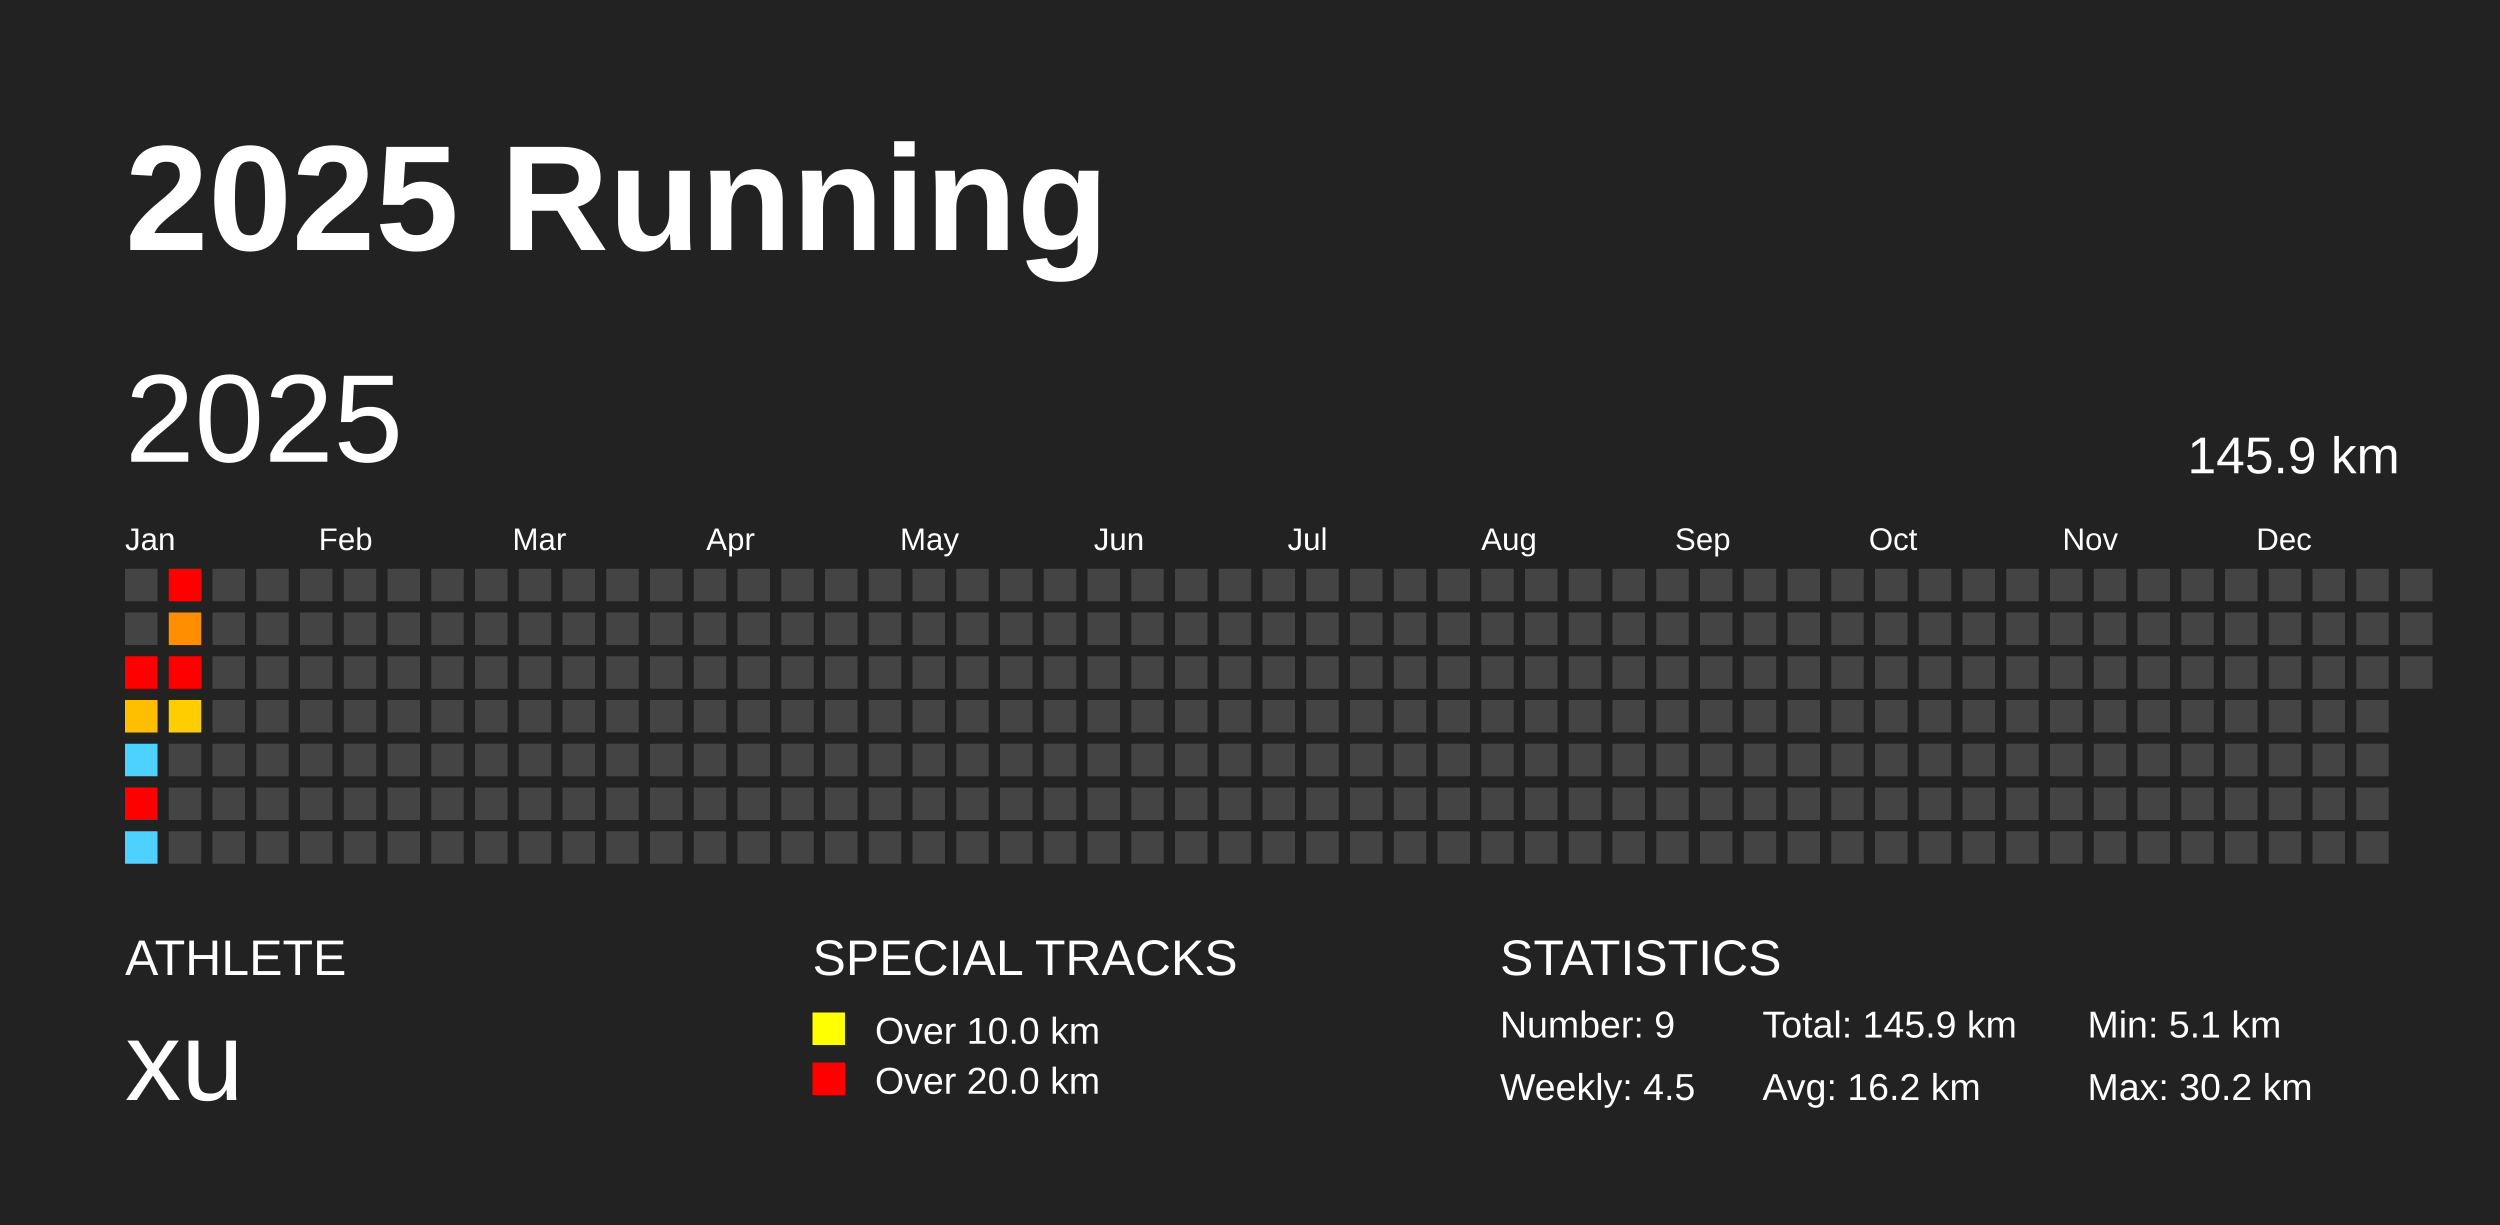
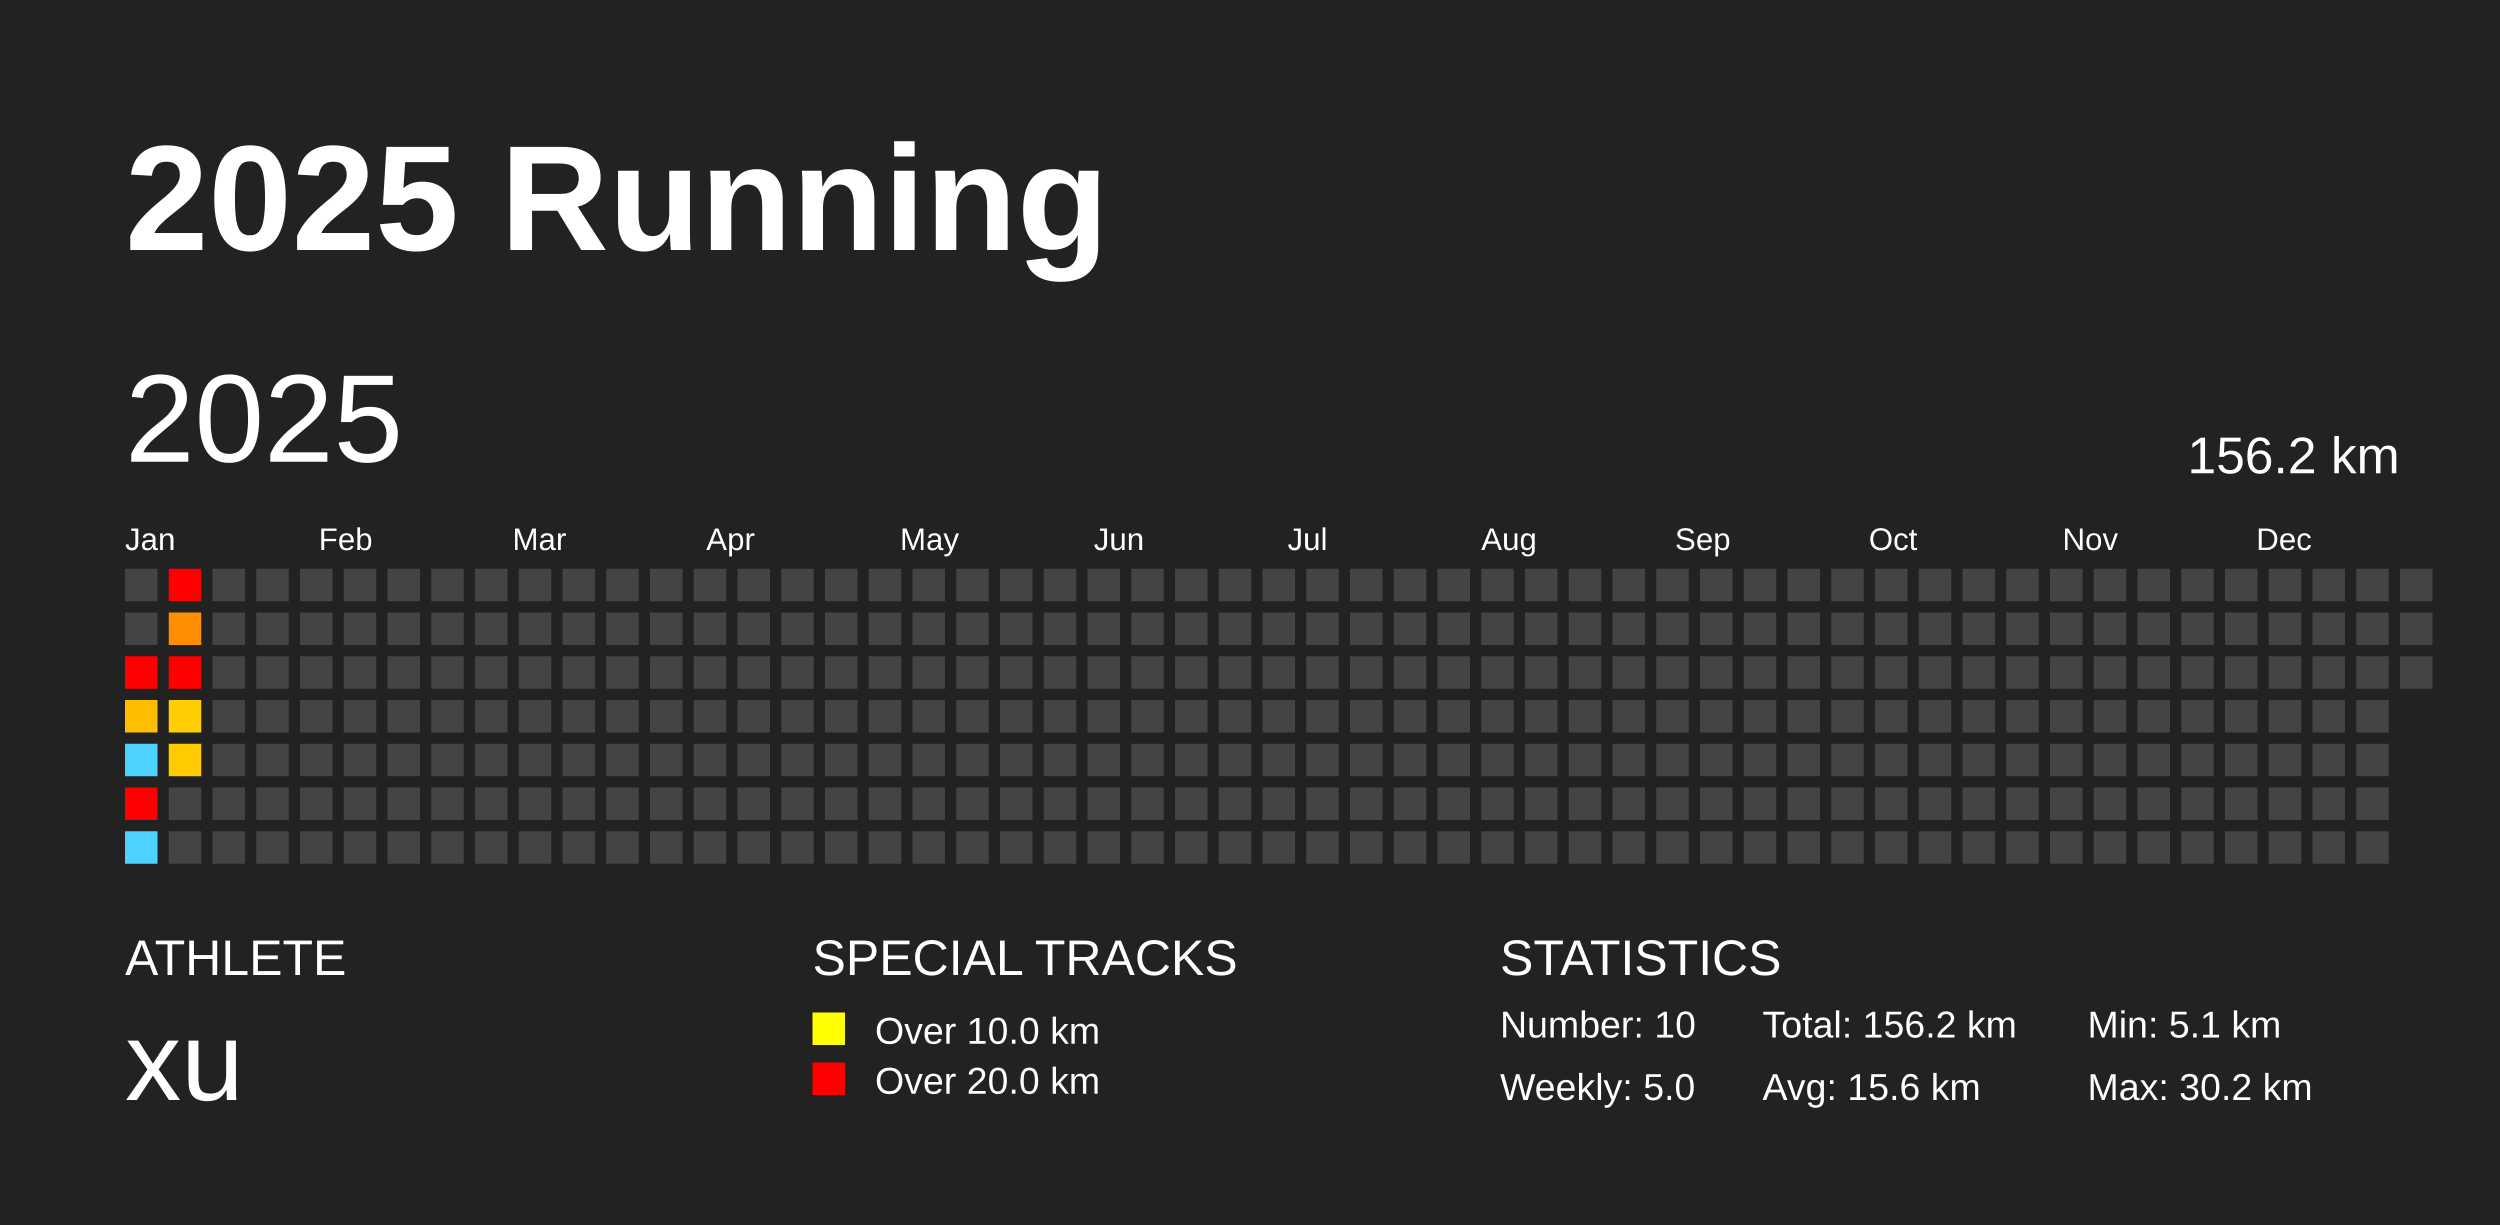
<svg xmlns="http://www.w3.org/2000/svg" baseProfile="full" height="98mm" version="1.1" viewBox="0,0,200,98" width="200mm">
  <defs />
  <rect fill="#222222" height="98" width="200" x="0" y="0" />
  <text fill="#FFFFFF" style="font-size:12px; font-family:Arial; font-weight:bold;" x="10" y="20">2025 Running</text>
  <text fill="#FFFFFF" style="font-size:4px; font-family:Arial" x="10" y="78">ATHLETE</text>
  <text fill="#FFFFFF" style="font-size:9px; font-family:Arial" x="10" y="88">xu</text>
  <text fill="#FFFFFF" style="font-size:4px; font-family:Arial" x="65" y="78">SPECIAL TRACKS</text>
  <rect fill="yellow" height="2.6" width="2.6" x="65" y="81" />
  <text fill="#FFFFFF" style="font-size:3px; font-family:Arial" x="70" y="83.5">Over 10.0 km</text>
  <rect fill="red" height="2.6" width="2.6" x="65" y="85" />
  <text fill="#FFFFFF" style="font-size:3px; font-family:Arial" x="70" y="87.5">Over 20.0 km</text>
  <text fill="#FFFFFF" style="font-size:4px; font-family:Arial" x="120" y="78">STATISTICS</text>
-   <text fill="#FFFFFF" style="font-size:3px; font-family:Arial" x="120" y="83">Number: 9</text>
-   <text fill="#FFFFFF" style="font-size:3px; font-family:Arial" x="120" y="88">Weekly: 4.5</text>
-   <text fill="#FFFFFF" style="font-size:3px; font-family:Arial" x="141" y="83">Total: 145.9 km</text>
-   <text fill="#FFFFFF" style="font-size:3px; font-family:Arial" x="141" y="88">Avg: 16.2 km</text>
+   <text fill="#FFFFFF" style="font-size:3px; font-family:Arial" x="120" y="83">Number: 10</text>
+   <text fill="#FFFFFF" style="font-size:3px; font-family:Arial" x="120" y="88">Weekly: 5.0</text>
+   <text fill="#FFFFFF" style="font-size:3px; font-family:Arial" x="141" y="83">Total: 156.2 km</text>
+   <text fill="#FFFFFF" style="font-size:3px; font-family:Arial" x="141" y="88">Avg: 15.6 km</text>
  <text fill="#FFFFFF" style="font-size:3px; font-family:Arial" x="167" y="83">Min: 5.1 km</text>
  <text fill="#FFFFFF" style="font-size:3px; font-family:Arial" x="167" y="88">Max: 30.2 km</text>
  <text dominant-baseline="hanging" fill="#FFFFFF" style="font-size:10.0px; font-family:Arial;" x="10" y="30">2025</text>
-   <text dominant-baseline="hanging" fill="#FFFFFF" style="font-size:4.125px; font-family:Arial;" x="175" y="35">145.9 km</text>
+   <text dominant-baseline="hanging" fill="#FFFFFF" style="font-size:4.125px; font-family:Arial;" x="175" y="35">156.2 km</text>
  <text fill="#FFFFFF" style="font-size:2.5px; font-family:Arial" x="10.0" y="44">Jan</text>
  <text fill="#FFFFFF" style="font-size:2.5px; font-family:Arial" x="25.5" y="44">Feb</text>
  <text fill="#FFFFFF" style="font-size:2.5px; font-family:Arial" x="41.0" y="44">Mar</text>
  <text fill="#FFFFFF" style="font-size:2.5px; font-family:Arial" x="56.5" y="44">Apr</text>
  <text fill="#FFFFFF" style="font-size:2.5px; font-family:Arial" x="72.0" y="44">May</text>
  <text fill="#FFFFFF" style="font-size:2.5px; font-family:Arial" x="87.5" y="44">Jun</text>
  <text fill="#FFFFFF" style="font-size:2.5px; font-family:Arial" x="103.0" y="44">Jul</text>
  <text fill="#FFFFFF" style="font-size:2.5px; font-family:Arial" x="118.5" y="44">Aug</text>
  <text fill="#FFFFFF" style="font-size:2.5px; font-family:Arial" x="134.0" y="44">Sep</text>
  <text fill="#FFFFFF" style="font-size:2.5px; font-family:Arial" x="149.5" y="44">Oct</text>
  <text fill="#FFFFFF" style="font-size:2.5px; font-family:Arial" x="165.0" y="44">Nov</text>
  <text fill="#FFFFFF" style="font-size:2.5px; font-family:Arial" x="180.5" y="44">Dec</text>
  <rect fill="#444444" height="2.6" width="2.6" x="10.0" y="45.5" />
  <rect fill="#444444" height="2.6" width="2.6" x="10.0" y="49.0" />
  <rect fill="red" height="2.6" width="2.6" x="10.0" y="52.5" />
  <rect fill="#ffbe00" height="2.6" width="2.6" x="10.0" y="56.0" />
  <rect fill="#4dd2ff" height="2.6" width="2.6" x="10.0" y="59.5" />
  <rect fill="red" height="2.6" width="2.6" x="10.0" y="63.0" />
  <rect fill="#4dd2ff" height="2.6" width="2.6" x="10.0" y="66.5" />
  <rect fill="red" height="2.6" width="2.6" x="13.5" y="45.5" />
  <rect fill="#ff8f00" height="2.6" width="2.6" x="13.5" y="49.0" />
  <rect fill="red" height="2.6" width="2.6" x="13.5" y="52.5" />
  <rect fill="#ffcd00" height="2.6" width="2.6" x="13.5" y="56.0" />
-   <rect fill="#444444" height="2.6" width="2.6" x="13.5" y="59.5" />
+   <rect fill="#ffca00" height="2.6" width="2.6" x="13.5" y="59.5" />
  <rect fill="#444444" height="2.6" width="2.6" x="13.5" y="63.0" />
  <rect fill="#444444" height="2.6" width="2.6" x="13.5" y="66.5" />
  <rect fill="#444444" height="2.6" width="2.6" x="17.0" y="45.5" />
  <rect fill="#444444" height="2.6" width="2.6" x="17.0" y="49.0" />
  <rect fill="#444444" height="2.6" width="2.6" x="17.0" y="52.5" />
  <rect fill="#444444" height="2.6" width="2.6" x="17.0" y="56.0" />
  <rect fill="#444444" height="2.6" width="2.6" x="17.0" y="59.5" />
  <rect fill="#444444" height="2.6" width="2.6" x="17.0" y="63.0" />
  <rect fill="#444444" height="2.6" width="2.6" x="17.0" y="66.5" />
  <rect fill="#444444" height="2.6" width="2.6" x="20.5" y="45.5" />
  <rect fill="#444444" height="2.6" width="2.6" x="20.5" y="49.0" />
  <rect fill="#444444" height="2.6" width="2.6" x="20.5" y="52.5" />
  <rect fill="#444444" height="2.6" width="2.6" x="20.5" y="56.0" />
  <rect fill="#444444" height="2.6" width="2.6" x="20.5" y="59.5" />
  <rect fill="#444444" height="2.6" width="2.6" x="20.5" y="63.0" />
  <rect fill="#444444" height="2.6" width="2.6" x="20.5" y="66.5" />
  <rect fill="#444444" height="2.6" width="2.6" x="24.0" y="45.5" />
  <rect fill="#444444" height="2.6" width="2.6" x="24.0" y="49.0" />
  <rect fill="#444444" height="2.6" width="2.6" x="24.0" y="52.5" />
  <rect fill="#444444" height="2.6" width="2.6" x="24.0" y="56.0" />
  <rect fill="#444444" height="2.6" width="2.6" x="24.0" y="59.5" />
  <rect fill="#444444" height="2.6" width="2.6" x="24.0" y="63.0" />
  <rect fill="#444444" height="2.6" width="2.6" x="24.0" y="66.5" />
  <rect fill="#444444" height="2.6" width="2.6" x="27.5" y="45.5" />
  <rect fill="#444444" height="2.6" width="2.6" x="27.5" y="49.0" />
  <rect fill="#444444" height="2.6" width="2.6" x="27.5" y="52.5" />
  <rect fill="#444444" height="2.6" width="2.6" x="27.5" y="56.0" />
  <rect fill="#444444" height="2.6" width="2.6" x="27.5" y="59.5" />
  <rect fill="#444444" height="2.6" width="2.6" x="27.5" y="63.0" />
  <rect fill="#444444" height="2.6" width="2.6" x="27.5" y="66.5" />
  <rect fill="#444444" height="2.6" width="2.6" x="31.0" y="45.5" />
  <rect fill="#444444" height="2.6" width="2.6" x="31.0" y="49.0" />
  <rect fill="#444444" height="2.6" width="2.6" x="31.0" y="52.5" />
  <rect fill="#444444" height="2.6" width="2.6" x="31.0" y="56.0" />
  <rect fill="#444444" height="2.6" width="2.6" x="31.0" y="59.5" />
  <rect fill="#444444" height="2.6" width="2.6" x="31.0" y="63.0" />
  <rect fill="#444444" height="2.6" width="2.6" x="31.0" y="66.5" />
  <rect fill="#444444" height="2.6" width="2.6" x="34.5" y="45.5" />
  <rect fill="#444444" height="2.6" width="2.6" x="34.5" y="49.0" />
  <rect fill="#444444" height="2.6" width="2.6" x="34.5" y="52.5" />
  <rect fill="#444444" height="2.6" width="2.6" x="34.5" y="56.0" />
  <rect fill="#444444" height="2.6" width="2.6" x="34.5" y="59.5" />
  <rect fill="#444444" height="2.6" width="2.6" x="34.5" y="63.0" />
  <rect fill="#444444" height="2.6" width="2.6" x="34.5" y="66.5" />
  <rect fill="#444444" height="2.6" width="2.6" x="38.0" y="45.5" />
  <rect fill="#444444" height="2.6" width="2.6" x="38.0" y="49.0" />
  <rect fill="#444444" height="2.6" width="2.6" x="38.0" y="52.5" />
  <rect fill="#444444" height="2.6" width="2.6" x="38.0" y="56.0" />
  <rect fill="#444444" height="2.6" width="2.6" x="38.0" y="59.5" />
  <rect fill="#444444" height="2.6" width="2.6" x="38.0" y="63.0" />
  <rect fill="#444444" height="2.6" width="2.6" x="38.0" y="66.5" />
  <rect fill="#444444" height="2.6" width="2.6" x="41.5" y="45.5" />
  <rect fill="#444444" height="2.6" width="2.6" x="41.5" y="49.0" />
  <rect fill="#444444" height="2.6" width="2.6" x="41.5" y="52.5" />
  <rect fill="#444444" height="2.6" width="2.6" x="41.5" y="56.0" />
  <rect fill="#444444" height="2.6" width="2.6" x="41.5" y="59.5" />
  <rect fill="#444444" height="2.6" width="2.6" x="41.5" y="63.0" />
  <rect fill="#444444" height="2.6" width="2.6" x="41.5" y="66.5" />
  <rect fill="#444444" height="2.6" width="2.6" x="45.0" y="45.5" />
  <rect fill="#444444" height="2.6" width="2.6" x="45.0" y="49.0" />
  <rect fill="#444444" height="2.6" width="2.6" x="45.0" y="52.5" />
  <rect fill="#444444" height="2.6" width="2.6" x="45.0" y="56.0" />
  <rect fill="#444444" height="2.6" width="2.6" x="45.0" y="59.5" />
  <rect fill="#444444" height="2.6" width="2.6" x="45.0" y="63.0" />
  <rect fill="#444444" height="2.6" width="2.6" x="45.0" y="66.5" />
  <rect fill="#444444" height="2.6" width="2.6" x="48.5" y="45.5" />
  <rect fill="#444444" height="2.6" width="2.6" x="48.5" y="49.0" />
  <rect fill="#444444" height="2.6" width="2.6" x="48.5" y="52.5" />
  <rect fill="#444444" height="2.6" width="2.6" x="48.5" y="56.0" />
  <rect fill="#444444" height="2.6" width="2.6" x="48.5" y="59.5" />
  <rect fill="#444444" height="2.6" width="2.6" x="48.5" y="63.0" />
  <rect fill="#444444" height="2.6" width="2.6" x="48.5" y="66.5" />
  <rect fill="#444444" height="2.6" width="2.6" x="52.0" y="45.5" />
  <rect fill="#444444" height="2.6" width="2.6" x="52.0" y="49.0" />
  <rect fill="#444444" height="2.6" width="2.6" x="52.0" y="52.5" />
  <rect fill="#444444" height="2.6" width="2.6" x="52.0" y="56.0" />
  <rect fill="#444444" height="2.6" width="2.6" x="52.0" y="59.5" />
  <rect fill="#444444" height="2.6" width="2.6" x="52.0" y="63.0" />
  <rect fill="#444444" height="2.6" width="2.6" x="52.0" y="66.5" />
  <rect fill="#444444" height="2.6" width="2.6" x="55.5" y="45.5" />
  <rect fill="#444444" height="2.6" width="2.6" x="55.5" y="49.0" />
  <rect fill="#444444" height="2.6" width="2.6" x="55.5" y="52.5" />
  <rect fill="#444444" height="2.6" width="2.6" x="55.5" y="56.0" />
  <rect fill="#444444" height="2.6" width="2.6" x="55.5" y="59.5" />
  <rect fill="#444444" height="2.6" width="2.6" x="55.5" y="63.0" />
  <rect fill="#444444" height="2.6" width="2.6" x="55.5" y="66.5" />
  <rect fill="#444444" height="2.6" width="2.6" x="59.0" y="45.5" />
  <rect fill="#444444" height="2.6" width="2.6" x="59.0" y="49.0" />
  <rect fill="#444444" height="2.6" width="2.6" x="59.0" y="52.5" />
  <rect fill="#444444" height="2.6" width="2.6" x="59.0" y="56.0" />
  <rect fill="#444444" height="2.6" width="2.6" x="59.0" y="59.5" />
  <rect fill="#444444" height="2.6" width="2.6" x="59.0" y="63.0" />
  <rect fill="#444444" height="2.6" width="2.6" x="59.0" y="66.5" />
  <rect fill="#444444" height="2.6" width="2.6" x="62.5" y="45.5" />
  <rect fill="#444444" height="2.6" width="2.6" x="62.5" y="49.0" />
  <rect fill="#444444" height="2.6" width="2.6" x="62.5" y="52.5" />
  <rect fill="#444444" height="2.6" width="2.6" x="62.5" y="56.0" />
  <rect fill="#444444" height="2.6" width="2.6" x="62.5" y="59.5" />
  <rect fill="#444444" height="2.6" width="2.6" x="62.5" y="63.0" />
  <rect fill="#444444" height="2.6" width="2.6" x="62.5" y="66.5" />
  <rect fill="#444444" height="2.6" width="2.6" x="66.0" y="45.5" />
  <rect fill="#444444" height="2.6" width="2.6" x="66.0" y="49.0" />
  <rect fill="#444444" height="2.6" width="2.6" x="66.0" y="52.5" />
  <rect fill="#444444" height="2.6" width="2.6" x="66.0" y="56.0" />
  <rect fill="#444444" height="2.6" width="2.6" x="66.0" y="59.5" />
  <rect fill="#444444" height="2.6" width="2.6" x="66.0" y="63.0" />
  <rect fill="#444444" height="2.6" width="2.6" x="66.0" y="66.5" />
  <rect fill="#444444" height="2.6" width="2.6" x="69.5" y="45.5" />
  <rect fill="#444444" height="2.6" width="2.6" x="69.5" y="49.0" />
  <rect fill="#444444" height="2.6" width="2.6" x="69.5" y="52.5" />
  <rect fill="#444444" height="2.6" width="2.6" x="69.5" y="56.0" />
  <rect fill="#444444" height="2.6" width="2.6" x="69.5" y="59.5" />
  <rect fill="#444444" height="2.6" width="2.6" x="69.5" y="63.0" />
  <rect fill="#444444" height="2.6" width="2.6" x="69.5" y="66.5" />
  <rect fill="#444444" height="2.6" width="2.6" x="73.0" y="45.5" />
  <rect fill="#444444" height="2.6" width="2.6" x="73.0" y="49.0" />
  <rect fill="#444444" height="2.6" width="2.6" x="73.0" y="52.5" />
  <rect fill="#444444" height="2.6" width="2.6" x="73.0" y="56.0" />
  <rect fill="#444444" height="2.6" width="2.6" x="73.0" y="59.5" />
  <rect fill="#444444" height="2.6" width="2.6" x="73.0" y="63.0" />
  <rect fill="#444444" height="2.6" width="2.6" x="73.0" y="66.5" />
  <rect fill="#444444" height="2.6" width="2.6" x="76.5" y="45.5" />
  <rect fill="#444444" height="2.6" width="2.6" x="76.5" y="49.0" />
  <rect fill="#444444" height="2.6" width="2.6" x="76.5" y="52.5" />
  <rect fill="#444444" height="2.6" width="2.6" x="76.5" y="56.0" />
  <rect fill="#444444" height="2.6" width="2.6" x="76.5" y="59.5" />
  <rect fill="#444444" height="2.6" width="2.6" x="76.5" y="63.0" />
  <rect fill="#444444" height="2.6" width="2.6" x="76.5" y="66.5" />
  <rect fill="#444444" height="2.6" width="2.6" x="80.0" y="45.5" />
  <rect fill="#444444" height="2.6" width="2.6" x="80.0" y="49.0" />
  <rect fill="#444444" height="2.6" width="2.6" x="80.0" y="52.5" />
  <rect fill="#444444" height="2.6" width="2.6" x="80.0" y="56.0" />
  <rect fill="#444444" height="2.6" width="2.6" x="80.0" y="59.5" />
  <rect fill="#444444" height="2.6" width="2.6" x="80.0" y="63.0" />
  <rect fill="#444444" height="2.6" width="2.6" x="80.0" y="66.5" />
  <rect fill="#444444" height="2.6" width="2.6" x="83.5" y="45.5" />
  <rect fill="#444444" height="2.6" width="2.6" x="83.5" y="49.0" />
  <rect fill="#444444" height="2.6" width="2.6" x="83.5" y="52.5" />
  <rect fill="#444444" height="2.6" width="2.6" x="83.5" y="56.0" />
  <rect fill="#444444" height="2.6" width="2.6" x="83.5" y="59.5" />
  <rect fill="#444444" height="2.6" width="2.6" x="83.5" y="63.0" />
  <rect fill="#444444" height="2.6" width="2.6" x="83.5" y="66.5" />
  <rect fill="#444444" height="2.6" width="2.6" x="87.0" y="45.5" />
  <rect fill="#444444" height="2.6" width="2.6" x="87.0" y="49.0" />
  <rect fill="#444444" height="2.6" width="2.6" x="87.0" y="52.5" />
  <rect fill="#444444" height="2.6" width="2.6" x="87.0" y="56.0" />
  <rect fill="#444444" height="2.6" width="2.6" x="87.0" y="59.5" />
  <rect fill="#444444" height="2.6" width="2.6" x="87.0" y="63.0" />
  <rect fill="#444444" height="2.6" width="2.6" x="87.0" y="66.5" />
  <rect fill="#444444" height="2.6" width="2.6" x="90.5" y="45.5" />
  <rect fill="#444444" height="2.6" width="2.6" x="90.5" y="49.0" />
  <rect fill="#444444" height="2.6" width="2.6" x="90.5" y="52.5" />
  <rect fill="#444444" height="2.6" width="2.6" x="90.5" y="56.0" />
  <rect fill="#444444" height="2.6" width="2.6" x="90.5" y="59.5" />
  <rect fill="#444444" height="2.6" width="2.6" x="90.5" y="63.0" />
  <rect fill="#444444" height="2.6" width="2.6" x="90.5" y="66.5" />
  <rect fill="#444444" height="2.6" width="2.6" x="94.0" y="45.5" />
  <rect fill="#444444" height="2.6" width="2.6" x="94.0" y="49.0" />
  <rect fill="#444444" height="2.6" width="2.6" x="94.0" y="52.5" />
  <rect fill="#444444" height="2.6" width="2.6" x="94.0" y="56.0" />
  <rect fill="#444444" height="2.6" width="2.6" x="94.0" y="59.5" />
  <rect fill="#444444" height="2.6" width="2.6" x="94.0" y="63.0" />
  <rect fill="#444444" height="2.6" width="2.6" x="94.0" y="66.5" />
  <rect fill="#444444" height="2.6" width="2.6" x="97.5" y="45.5" />
  <rect fill="#444444" height="2.6" width="2.6" x="97.5" y="49.0" />
  <rect fill="#444444" height="2.6" width="2.6" x="97.5" y="52.5" />
  <rect fill="#444444" height="2.6" width="2.6" x="97.5" y="56.0" />
  <rect fill="#444444" height="2.6" width="2.6" x="97.5" y="59.5" />
  <rect fill="#444444" height="2.6" width="2.6" x="97.5" y="63.0" />
  <rect fill="#444444" height="2.6" width="2.6" x="97.5" y="66.5" />
  <rect fill="#444444" height="2.6" width="2.6" x="101.0" y="45.5" />
  <rect fill="#444444" height="2.6" width="2.6" x="101.0" y="49.0" />
  <rect fill="#444444" height="2.6" width="2.6" x="101.0" y="52.5" />
  <rect fill="#444444" height="2.6" width="2.6" x="101.0" y="56.0" />
  <rect fill="#444444" height="2.6" width="2.6" x="101.0" y="59.5" />
  <rect fill="#444444" height="2.6" width="2.6" x="101.0" y="63.0" />
  <rect fill="#444444" height="2.6" width="2.6" x="101.0" y="66.5" />
  <rect fill="#444444" height="2.6" width="2.6" x="104.5" y="45.5" />
  <rect fill="#444444" height="2.6" width="2.6" x="104.5" y="49.0" />
  <rect fill="#444444" height="2.6" width="2.6" x="104.5" y="52.5" />
  <rect fill="#444444" height="2.6" width="2.6" x="104.5" y="56.0" />
  <rect fill="#444444" height="2.6" width="2.6" x="104.5" y="59.5" />
  <rect fill="#444444" height="2.6" width="2.6" x="104.5" y="63.0" />
  <rect fill="#444444" height="2.6" width="2.6" x="104.5" y="66.5" />
  <rect fill="#444444" height="2.6" width="2.6" x="108.0" y="45.5" />
  <rect fill="#444444" height="2.6" width="2.6" x="108.0" y="49.0" />
  <rect fill="#444444" height="2.6" width="2.6" x="108.0" y="52.5" />
  <rect fill="#444444" height="2.6" width="2.6" x="108.0" y="56.0" />
  <rect fill="#444444" height="2.6" width="2.6" x="108.0" y="59.5" />
  <rect fill="#444444" height="2.6" width="2.6" x="108.0" y="63.0" />
  <rect fill="#444444" height="2.6" width="2.6" x="108.0" y="66.5" />
  <rect fill="#444444" height="2.6" width="2.6" x="111.5" y="45.5" />
  <rect fill="#444444" height="2.6" width="2.6" x="111.5" y="49.0" />
  <rect fill="#444444" height="2.6" width="2.6" x="111.5" y="52.5" />
  <rect fill="#444444" height="2.6" width="2.6" x="111.5" y="56.0" />
  <rect fill="#444444" height="2.6" width="2.6" x="111.5" y="59.5" />
  <rect fill="#444444" height="2.6" width="2.6" x="111.5" y="63.0" />
  <rect fill="#444444" height="2.6" width="2.6" x="111.5" y="66.5" />
  <rect fill="#444444" height="2.6" width="2.6" x="115.0" y="45.5" />
  <rect fill="#444444" height="2.6" width="2.6" x="115.0" y="49.0" />
  <rect fill="#444444" height="2.6" width="2.6" x="115.0" y="52.5" />
  <rect fill="#444444" height="2.6" width="2.6" x="115.0" y="56.0" />
  <rect fill="#444444" height="2.6" width="2.6" x="115.0" y="59.5" />
  <rect fill="#444444" height="2.6" width="2.6" x="115.0" y="63.0" />
  <rect fill="#444444" height="2.6" width="2.6" x="115.0" y="66.5" />
  <rect fill="#444444" height="2.6" width="2.6" x="118.5" y="45.5" />
  <rect fill="#444444" height="2.6" width="2.6" x="118.5" y="49.0" />
  <rect fill="#444444" height="2.6" width="2.6" x="118.5" y="52.5" />
  <rect fill="#444444" height="2.6" width="2.6" x="118.5" y="56.0" />
  <rect fill="#444444" height="2.6" width="2.6" x="118.5" y="59.5" />
  <rect fill="#444444" height="2.6" width="2.6" x="118.5" y="63.0" />
  <rect fill="#444444" height="2.6" width="2.6" x="118.5" y="66.5" />
  <rect fill="#444444" height="2.6" width="2.6" x="122.0" y="45.5" />
  <rect fill="#444444" height="2.6" width="2.6" x="122.0" y="49.0" />
  <rect fill="#444444" height="2.6" width="2.6" x="122.0" y="52.5" />
  <rect fill="#444444" height="2.6" width="2.6" x="122.0" y="56.0" />
  <rect fill="#444444" height="2.6" width="2.6" x="122.0" y="59.5" />
  <rect fill="#444444" height="2.6" width="2.6" x="122.0" y="63.0" />
  <rect fill="#444444" height="2.6" width="2.6" x="122.0" y="66.5" />
  <rect fill="#444444" height="2.6" width="2.6" x="125.5" y="45.5" />
  <rect fill="#444444" height="2.6" width="2.6" x="125.5" y="49.0" />
  <rect fill="#444444" height="2.6" width="2.6" x="125.5" y="52.5" />
  <rect fill="#444444" height="2.6" width="2.6" x="125.5" y="56.0" />
  <rect fill="#444444" height="2.6" width="2.6" x="125.5" y="59.5" />
  <rect fill="#444444" height="2.6" width="2.6" x="125.5" y="63.0" />
  <rect fill="#444444" height="2.6" width="2.6" x="125.5" y="66.5" />
  <rect fill="#444444" height="2.6" width="2.6" x="129.0" y="45.5" />
  <rect fill="#444444" height="2.6" width="2.6" x="129.0" y="49.0" />
  <rect fill="#444444" height="2.6" width="2.6" x="129.0" y="52.5" />
  <rect fill="#444444" height="2.6" width="2.6" x="129.0" y="56.0" />
  <rect fill="#444444" height="2.6" width="2.6" x="129.0" y="59.5" />
  <rect fill="#444444" height="2.6" width="2.6" x="129.0" y="63.0" />
  <rect fill="#444444" height="2.6" width="2.6" x="129.0" y="66.5" />
  <rect fill="#444444" height="2.6" width="2.6" x="132.5" y="45.5" />
  <rect fill="#444444" height="2.6" width="2.6" x="132.5" y="49.0" />
  <rect fill="#444444" height="2.6" width="2.6" x="132.5" y="52.5" />
  <rect fill="#444444" height="2.6" width="2.6" x="132.5" y="56.0" />
  <rect fill="#444444" height="2.6" width="2.6" x="132.5" y="59.5" />
  <rect fill="#444444" height="2.6" width="2.6" x="132.5" y="63.0" />
  <rect fill="#444444" height="2.6" width="2.6" x="132.5" y="66.5" />
  <rect fill="#444444" height="2.6" width="2.6" x="136.0" y="45.5" />
  <rect fill="#444444" height="2.6" width="2.6" x="136.0" y="49.0" />
  <rect fill="#444444" height="2.6" width="2.6" x="136.0" y="52.5" />
  <rect fill="#444444" height="2.6" width="2.6" x="136.0" y="56.0" />
  <rect fill="#444444" height="2.6" width="2.6" x="136.0" y="59.5" />
  <rect fill="#444444" height="2.6" width="2.6" x="136.0" y="63.0" />
  <rect fill="#444444" height="2.6" width="2.6" x="136.0" y="66.5" />
  <rect fill="#444444" height="2.6" width="2.6" x="139.5" y="45.5" />
  <rect fill="#444444" height="2.6" width="2.6" x="139.5" y="49.0" />
  <rect fill="#444444" height="2.6" width="2.6" x="139.5" y="52.5" />
  <rect fill="#444444" height="2.6" width="2.6" x="139.5" y="56.0" />
  <rect fill="#444444" height="2.6" width="2.6" x="139.5" y="59.5" />
  <rect fill="#444444" height="2.6" width="2.6" x="139.5" y="63.0" />
  <rect fill="#444444" height="2.6" width="2.6" x="139.5" y="66.5" />
  <rect fill="#444444" height="2.6" width="2.6" x="143.0" y="45.5" />
  <rect fill="#444444" height="2.6" width="2.6" x="143.0" y="49.0" />
  <rect fill="#444444" height="2.6" width="2.6" x="143.0" y="52.5" />
  <rect fill="#444444" height="2.6" width="2.6" x="143.0" y="56.0" />
  <rect fill="#444444" height="2.6" width="2.6" x="143.0" y="59.5" />
  <rect fill="#444444" height="2.6" width="2.6" x="143.0" y="63.0" />
  <rect fill="#444444" height="2.6" width="2.6" x="143.0" y="66.5" />
  <rect fill="#444444" height="2.6" width="2.6" x="146.5" y="45.5" />
  <rect fill="#444444" height="2.6" width="2.6" x="146.5" y="49.0" />
  <rect fill="#444444" height="2.6" width="2.6" x="146.5" y="52.5" />
  <rect fill="#444444" height="2.6" width="2.6" x="146.5" y="56.0" />
  <rect fill="#444444" height="2.6" width="2.6" x="146.5" y="59.5" />
  <rect fill="#444444" height="2.6" width="2.6" x="146.5" y="63.0" />
  <rect fill="#444444" height="2.6" width="2.6" x="146.5" y="66.5" />
  <rect fill="#444444" height="2.6" width="2.6" x="150.0" y="45.5" />
  <rect fill="#444444" height="2.6" width="2.6" x="150.0" y="49.0" />
  <rect fill="#444444" height="2.6" width="2.6" x="150.0" y="52.5" />
  <rect fill="#444444" height="2.6" width="2.6" x="150.0" y="56.0" />
  <rect fill="#444444" height="2.6" width="2.6" x="150.0" y="59.5" />
  <rect fill="#444444" height="2.6" width="2.6" x="150.0" y="63.0" />
  <rect fill="#444444" height="2.6" width="2.6" x="150.0" y="66.5" />
  <rect fill="#444444" height="2.6" width="2.6" x="153.5" y="45.5" />
  <rect fill="#444444" height="2.6" width="2.6" x="153.5" y="49.0" />
  <rect fill="#444444" height="2.6" width="2.6" x="153.5" y="52.5" />
  <rect fill="#444444" height="2.6" width="2.6" x="153.5" y="56.0" />
  <rect fill="#444444" height="2.6" width="2.6" x="153.5" y="59.5" />
  <rect fill="#444444" height="2.6" width="2.6" x="153.5" y="63.0" />
  <rect fill="#444444" height="2.6" width="2.6" x="153.5" y="66.5" />
  <rect fill="#444444" height="2.6" width="2.6" x="157.0" y="45.5" />
  <rect fill="#444444" height="2.6" width="2.6" x="157.0" y="49.0" />
  <rect fill="#444444" height="2.6" width="2.6" x="157.0" y="52.5" />
  <rect fill="#444444" height="2.6" width="2.6" x="157.0" y="56.0" />
  <rect fill="#444444" height="2.6" width="2.6" x="157.0" y="59.5" />
  <rect fill="#444444" height="2.6" width="2.6" x="157.0" y="63.0" />
  <rect fill="#444444" height="2.6" width="2.6" x="157.0" y="66.5" />
  <rect fill="#444444" height="2.6" width="2.6" x="160.5" y="45.5" />
  <rect fill="#444444" height="2.6" width="2.6" x="160.5" y="49.0" />
  <rect fill="#444444" height="2.6" width="2.6" x="160.5" y="52.5" />
  <rect fill="#444444" height="2.6" width="2.6" x="160.5" y="56.0" />
  <rect fill="#444444" height="2.6" width="2.6" x="160.5" y="59.5" />
  <rect fill="#444444" height="2.6" width="2.6" x="160.5" y="63.0" />
  <rect fill="#444444" height="2.6" width="2.6" x="160.5" y="66.5" />
  <rect fill="#444444" height="2.6" width="2.6" x="164.0" y="45.5" />
  <rect fill="#444444" height="2.6" width="2.6" x="164.0" y="49.0" />
  <rect fill="#444444" height="2.6" width="2.6" x="164.0" y="52.5" />
  <rect fill="#444444" height="2.6" width="2.6" x="164.0" y="56.0" />
  <rect fill="#444444" height="2.6" width="2.6" x="164.0" y="59.5" />
  <rect fill="#444444" height="2.6" width="2.6" x="164.0" y="63.0" />
  <rect fill="#444444" height="2.6" width="2.6" x="164.0" y="66.5" />
  <rect fill="#444444" height="2.6" width="2.6" x="167.5" y="45.5" />
  <rect fill="#444444" height="2.6" width="2.6" x="167.5" y="49.0" />
  <rect fill="#444444" height="2.6" width="2.6" x="167.5" y="52.5" />
  <rect fill="#444444" height="2.6" width="2.6" x="167.5" y="56.0" />
  <rect fill="#444444" height="2.6" width="2.6" x="167.5" y="59.5" />
  <rect fill="#444444" height="2.6" width="2.6" x="167.5" y="63.0" />
  <rect fill="#444444" height="2.6" width="2.6" x="167.5" y="66.5" />
  <rect fill="#444444" height="2.6" width="2.6" x="171.0" y="45.5" />
  <rect fill="#444444" height="2.6" width="2.6" x="171.0" y="49.0" />
  <rect fill="#444444" height="2.6" width="2.6" x="171.0" y="52.5" />
  <rect fill="#444444" height="2.6" width="2.6" x="171.0" y="56.0" />
  <rect fill="#444444" height="2.6" width="2.6" x="171.0" y="59.5" />
  <rect fill="#444444" height="2.6" width="2.6" x="171.0" y="63.0" />
  <rect fill="#444444" height="2.6" width="2.6" x="171.0" y="66.5" />
  <rect fill="#444444" height="2.6" width="2.6" x="174.5" y="45.5" />
  <rect fill="#444444" height="2.6" width="2.6" x="174.5" y="49.0" />
  <rect fill="#444444" height="2.6" width="2.6" x="174.5" y="52.5" />
  <rect fill="#444444" height="2.6" width="2.6" x="174.5" y="56.0" />
  <rect fill="#444444" height="2.6" width="2.6" x="174.5" y="59.5" />
  <rect fill="#444444" height="2.6" width="2.6" x="174.5" y="63.0" />
  <rect fill="#444444" height="2.6" width="2.6" x="174.5" y="66.5" />
  <rect fill="#444444" height="2.6" width="2.6" x="178.0" y="45.5" />
  <rect fill="#444444" height="2.6" width="2.6" x="178.0" y="49.0" />
  <rect fill="#444444" height="2.6" width="2.6" x="178.0" y="52.5" />
  <rect fill="#444444" height="2.6" width="2.6" x="178.0" y="56.0" />
  <rect fill="#444444" height="2.6" width="2.6" x="178.0" y="59.5" />
  <rect fill="#444444" height="2.6" width="2.6" x="178.0" y="63.0" />
  <rect fill="#444444" height="2.6" width="2.6" x="178.0" y="66.5" />
  <rect fill="#444444" height="2.6" width="2.6" x="181.5" y="45.5" />
  <rect fill="#444444" height="2.6" width="2.6" x="181.5" y="49.0" />
  <rect fill="#444444" height="2.6" width="2.6" x="181.5" y="52.5" />
  <rect fill="#444444" height="2.6" width="2.6" x="181.5" y="56.0" />
  <rect fill="#444444" height="2.6" width="2.6" x="181.5" y="59.5" />
  <rect fill="#444444" height="2.6" width="2.6" x="181.5" y="63.0" />
  <rect fill="#444444" height="2.6" width="2.6" x="181.5" y="66.5" />
  <rect fill="#444444" height="2.6" width="2.6" x="185.0" y="45.5" />
  <rect fill="#444444" height="2.6" width="2.6" x="185.0" y="49.0" />
  <rect fill="#444444" height="2.6" width="2.6" x="185.0" y="52.5" />
  <rect fill="#444444" height="2.6" width="2.6" x="185.0" y="56.0" />
  <rect fill="#444444" height="2.6" width="2.6" x="185.0" y="59.5" />
  <rect fill="#444444" height="2.6" width="2.6" x="185.0" y="63.0" />
  <rect fill="#444444" height="2.6" width="2.6" x="185.0" y="66.5" />
  <rect fill="#444444" height="2.6" width="2.6" x="188.5" y="45.5" />
  <rect fill="#444444" height="2.6" width="2.6" x="188.5" y="49.0" />
  <rect fill="#444444" height="2.6" width="2.6" x="188.5" y="52.5" />
  <rect fill="#444444" height="2.6" width="2.6" x="188.5" y="56.0" />
  <rect fill="#444444" height="2.6" width="2.6" x="188.5" y="59.5" />
  <rect fill="#444444" height="2.6" width="2.6" x="188.5" y="63.0" />
  <rect fill="#444444" height="2.6" width="2.6" x="188.5" y="66.5" />
  <rect fill="#444444" height="2.6" width="2.6" x="192.0" y="45.5" />
  <rect fill="#444444" height="2.6" width="2.6" x="192.0" y="49.0" />
  <rect fill="#444444" height="2.6" width="2.6" x="192.0" y="52.5" />
</svg>
